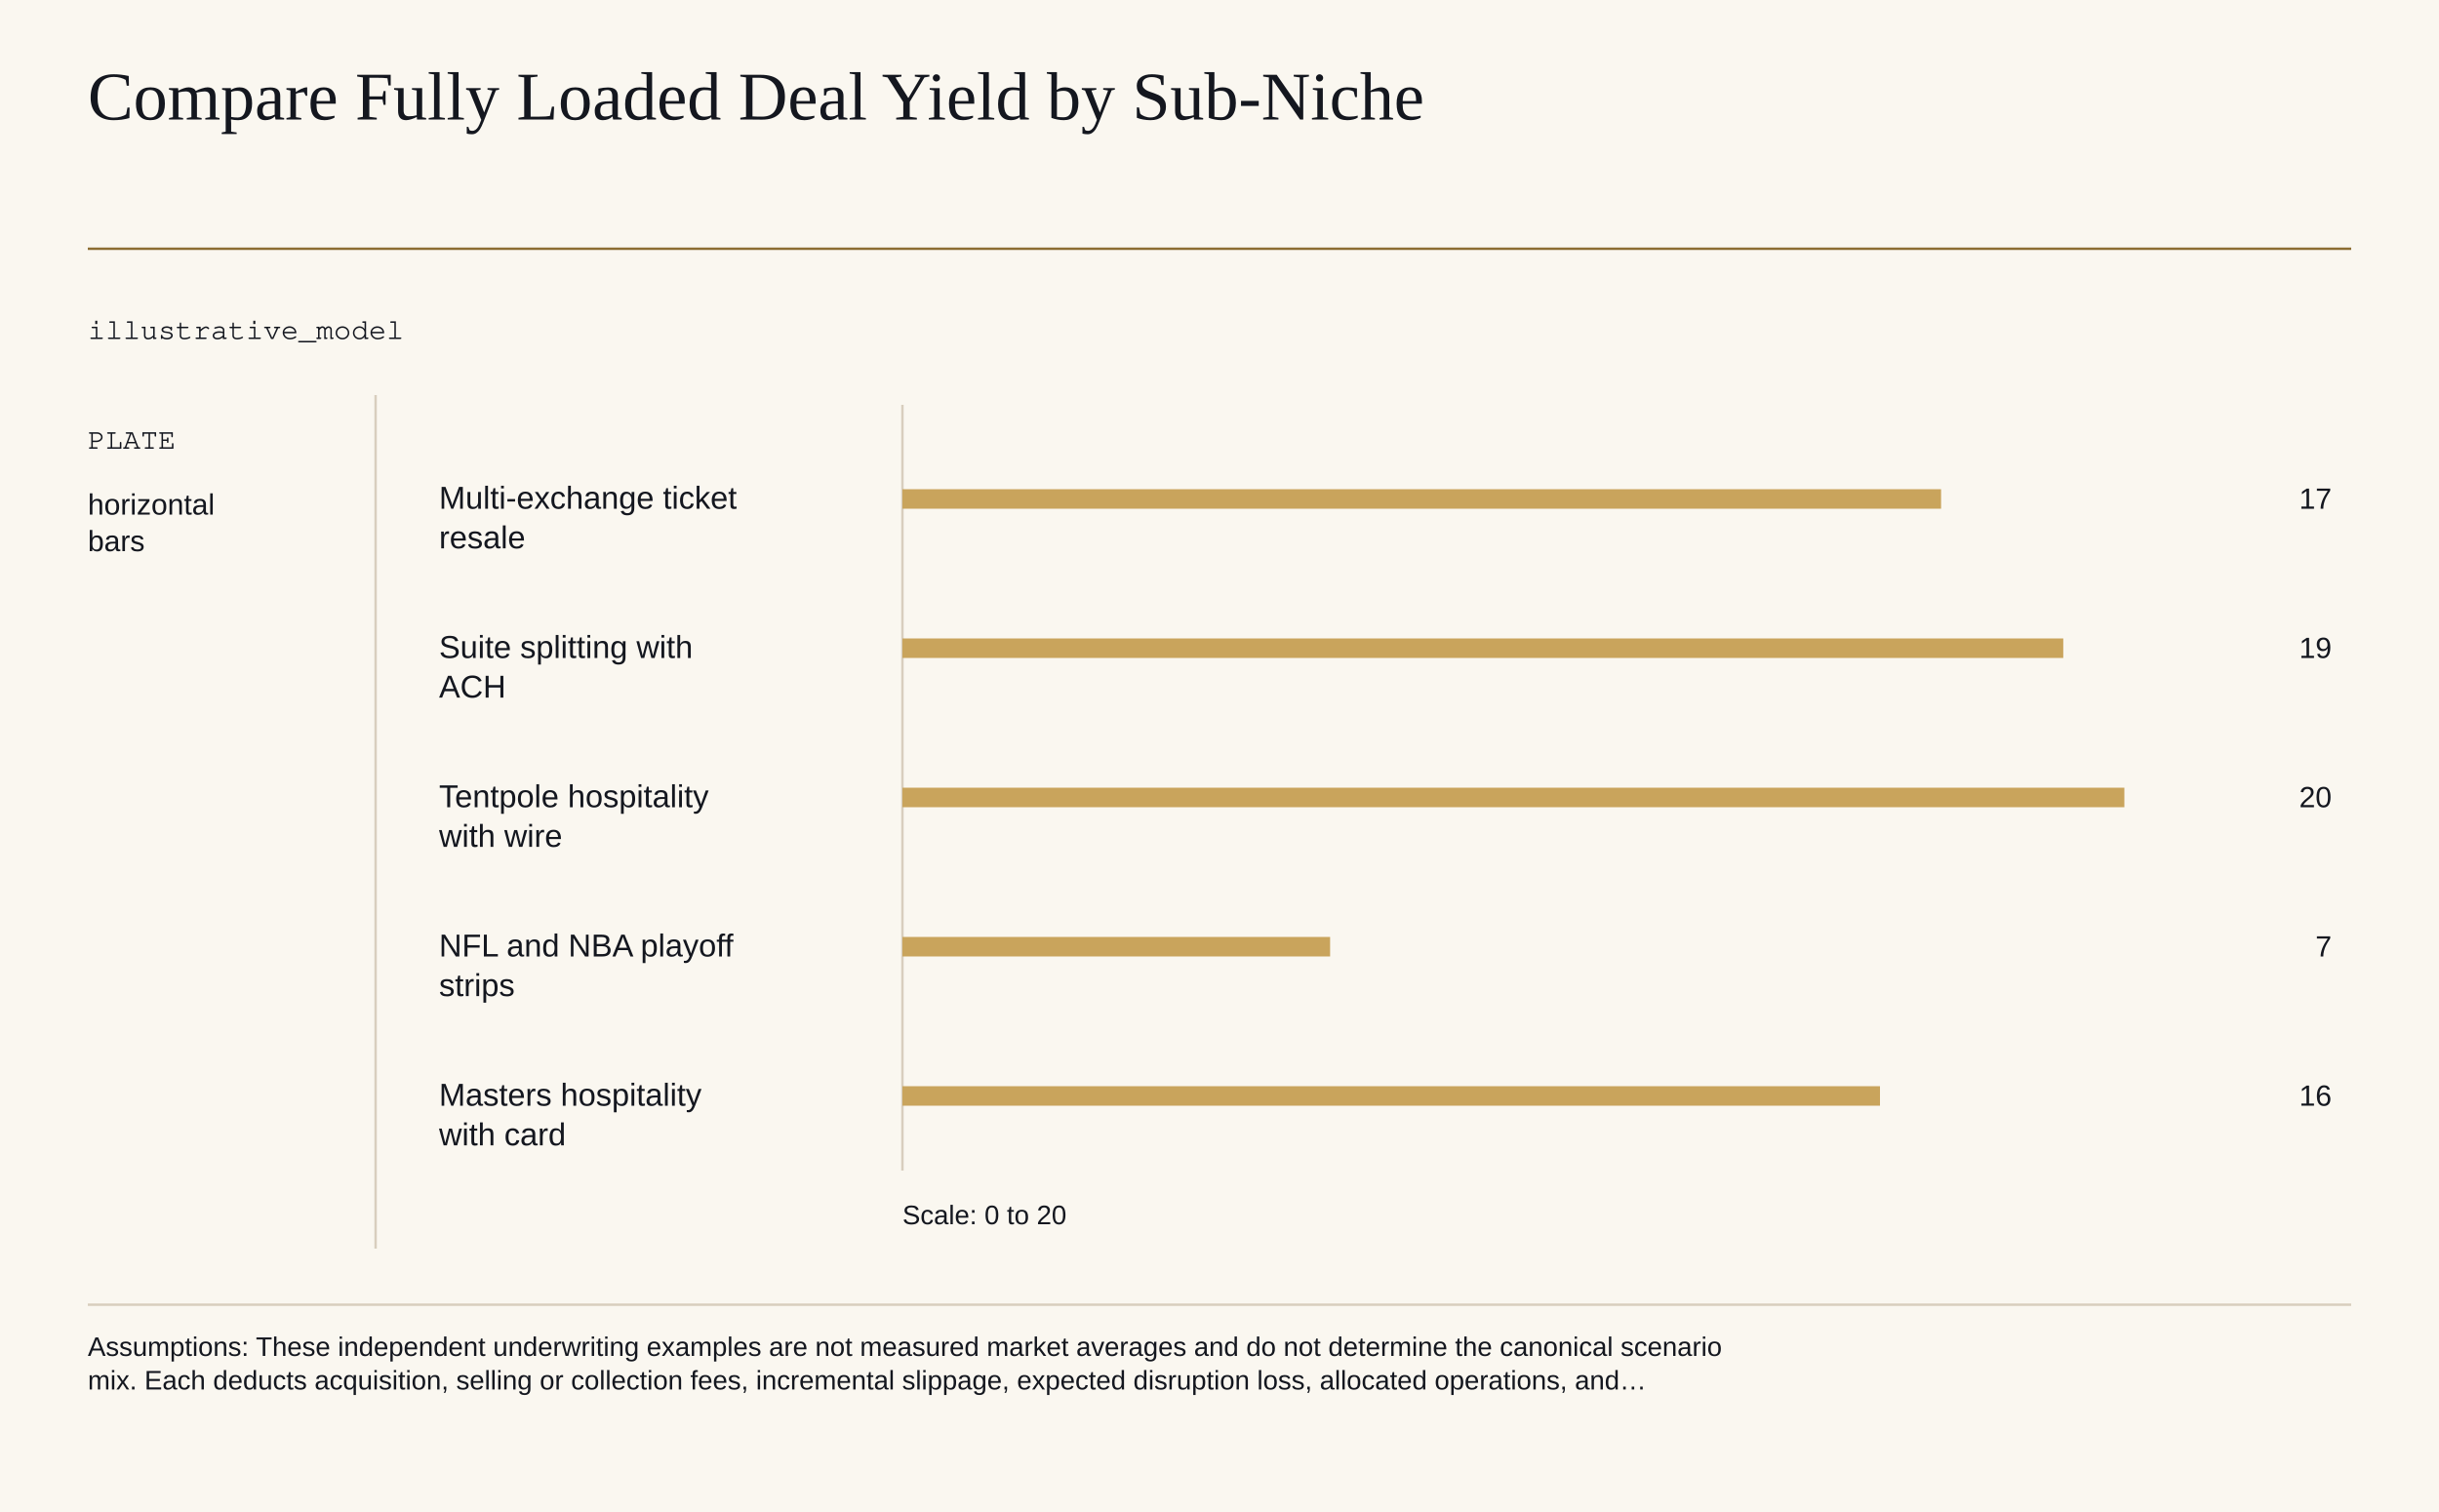
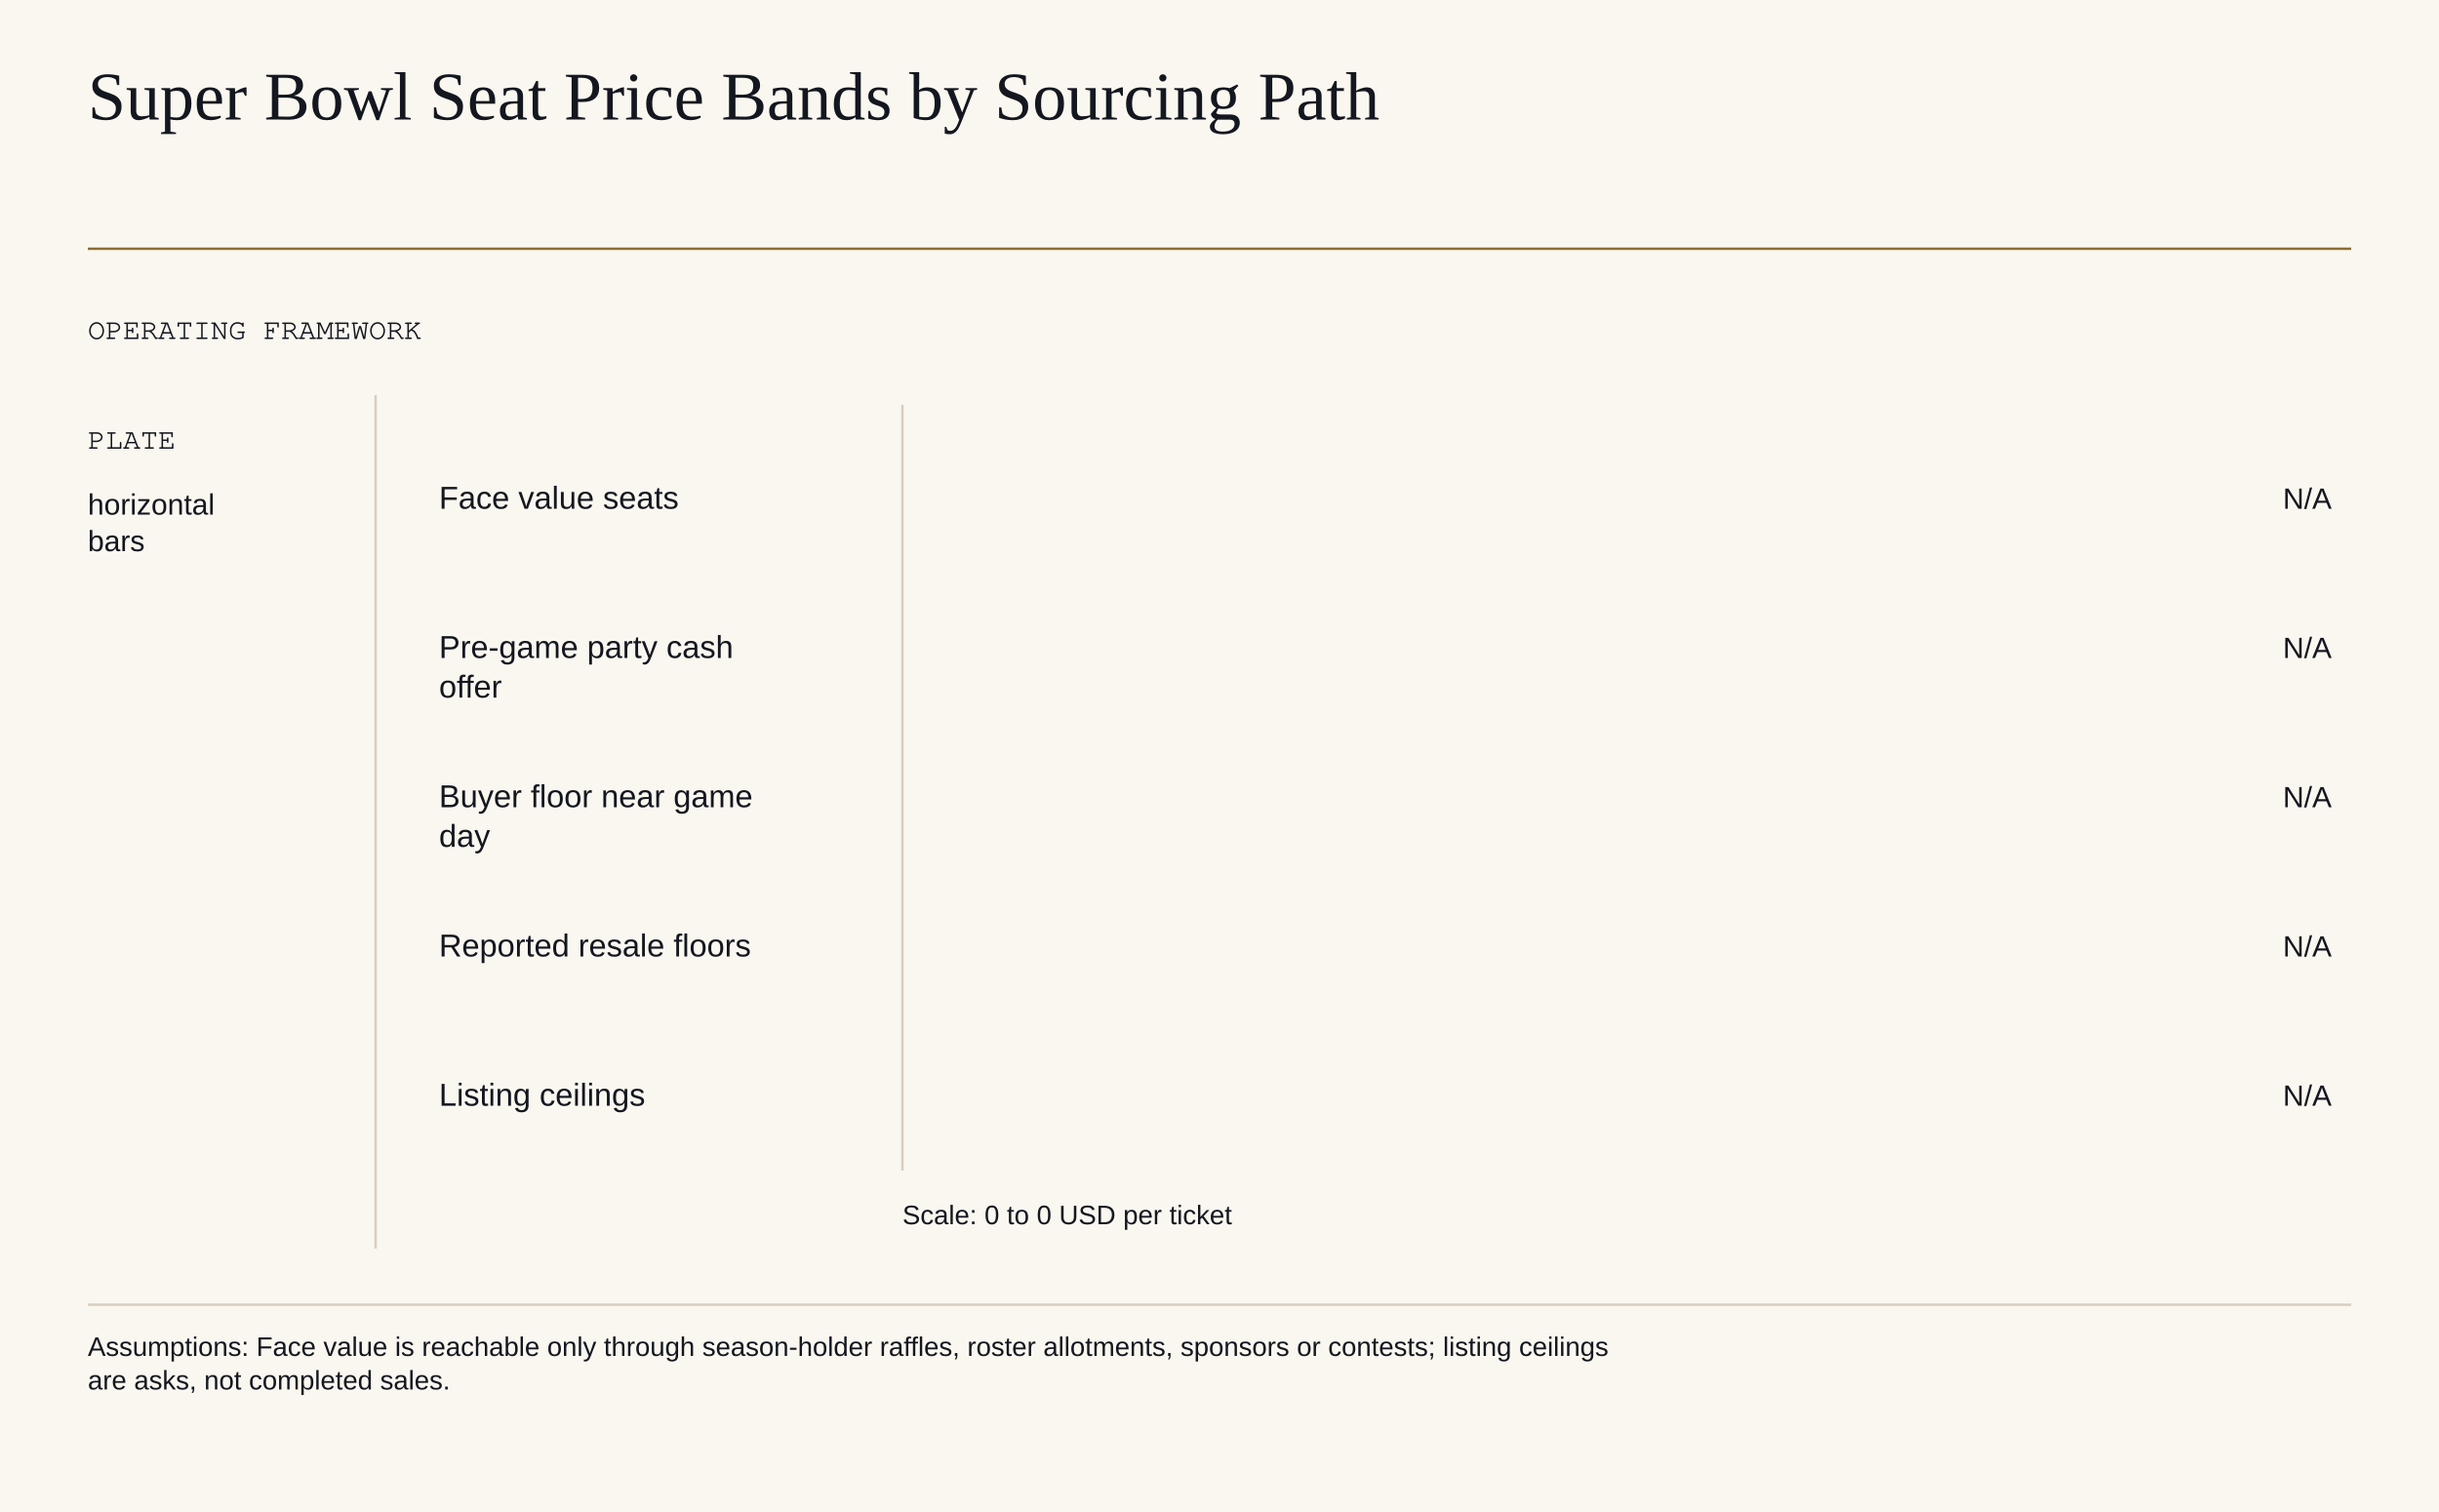
<svg xmlns="http://www.w3.org/2000/svg" viewBox="0 0 1000 620" role="img">
  <rect x="0" y="0" width="1000" height="620" fill="#FAF7F0" stroke="none" stroke-width="1" />
  <text x="36" y="49" font-family="Georgia, 'Times New Roman', serif" font-size="28" fill="#14171F" text-anchor="start" style="font-variant-numeric:tabular-nums">
-     <tspan x="36" dy="0">Compare Fully Loaded Deal Yield by Sub-Niche</tspan>
+     <tspan x="36" dy="0">Super Bowl Seat Price Bands by Sourcing Path</tspan>
  </text>
  <line x1="36" y1="102" x2="964" y2="102" stroke="#8C6D32" stroke-width="1" />
  <text x="36" y="139" font-family="Courier, monospace" font-size="12" fill="#14171F" text-anchor="start" style="font-variant-numeric:tabular-nums">
-     <tspan x="36" dy="0">illustrative_model</tspan>
+     <tspan x="36" dy="0">OPERATING FRAMEWORK</tspan>
  </text>
  <line x1="154" y1="162" x2="154" y2="512" stroke="#D8CEBE" stroke-width="1" />
  <text x="36" y="184" font-family="Courier, monospace" font-size="12" fill="#14171F" text-anchor="start" style="font-variant-numeric:tabular-nums">
    <tspan x="36" dy="0">PLATE</tspan>
  </text>
  <text x="36" y="211" font-family="Arial, Helvetica, sans-serif" font-size="12" fill="#14171F" text-anchor="start" style="font-variant-numeric:tabular-nums">
    <tspan x="36" dy="0">horizontal</tspan>
    <tspan x="36" dy="15.0">bars</tspan>
  </text>
  <line x1="370.0" y1="166" x2="370.0" y2="480" stroke="#D8CEBE" stroke-width="1" />
  <text x="180" y="208.6" font-family="Arial, Helvetica, sans-serif" font-size="13" fill="#14171F" text-anchor="start" style="font-variant-numeric:tabular-nums">
-     <tspan x="180" dy="0">Multi-exchange ticket</tspan>
-     <tspan x="180" dy="16.25">resale</tspan>
+     <tspan x="180" dy="0">Face value seats</tspan>
  </text>
-   <rect x="370.0" y="200.6" width="425.85" height="8" fill="#C9A45C" stroke="none" stroke-width="1" />
  <text x="956" y="208.6" font-family="Arial, Helvetica, sans-serif" font-size="12" fill="#14171F" text-anchor="end" style="font-variant-numeric:tabular-nums">
-     <tspan x="956" dy="0">17</tspan>
+     <tspan x="956" dy="0">N/A</tspan>
  </text>
  <text x="180" y="269.8" font-family="Arial, Helvetica, sans-serif" font-size="13" fill="#14171F" text-anchor="start" style="font-variant-numeric:tabular-nums">
-     <tspan x="180" dy="0">Suite splitting with</tspan>
-     <tspan x="180" dy="16.25">ACH</tspan>
+     <tspan x="180" dy="0">Pre-game party cash</tspan>
+     <tspan x="180" dy="16.25">offer</tspan>
  </text>
-   <rect x="370.0" y="261.8" width="475.95" height="8" fill="#C9A45C" stroke="none" stroke-width="1" />
  <text x="956" y="269.8" font-family="Arial, Helvetica, sans-serif" font-size="12" fill="#14171F" text-anchor="end" style="font-variant-numeric:tabular-nums">
-     <tspan x="956" dy="0">19</tspan>
+     <tspan x="956" dy="0">N/A</tspan>
  </text>
  <text x="180" y="331.0" font-family="Arial, Helvetica, sans-serif" font-size="13" fill="#14171F" text-anchor="start" style="font-variant-numeric:tabular-nums">
-     <tspan x="180" dy="0">Tentpole hospitality</tspan>
-     <tspan x="180" dy="16.25">with wire</tspan>
+     <tspan x="180" dy="0">Buyer floor near game</tspan>
+     <tspan x="180" dy="16.25">day</tspan>
  </text>
-   <rect x="370.0" y="323.0" width="501.0" height="8" fill="#C9A45C" stroke="none" stroke-width="1" />
  <text x="956" y="331.0" font-family="Arial, Helvetica, sans-serif" font-size="12" fill="#14171F" text-anchor="end" style="font-variant-numeric:tabular-nums">
-     <tspan x="956" dy="0">20</tspan>
+     <tspan x="956" dy="0">N/A</tspan>
  </text>
  <text x="180" y="392.2" font-family="Arial, Helvetica, sans-serif" font-size="13" fill="#14171F" text-anchor="start" style="font-variant-numeric:tabular-nums">
-     <tspan x="180" dy="0">NFL and NBA playoff</tspan>
-     <tspan x="180" dy="16.25">strips</tspan>
+     <tspan x="180" dy="0">Reported resale floors</tspan>
  </text>
-   <rect x="370.0" y="384.2" width="175.35" height="8" fill="#C9A45C" stroke="none" stroke-width="1" />
  <text x="956" y="392.2" font-family="Arial, Helvetica, sans-serif" font-size="12" fill="#14171F" text-anchor="end" style="font-variant-numeric:tabular-nums">
-     <tspan x="956" dy="0">7</tspan>
+     <tspan x="956" dy="0">N/A</tspan>
  </text>
  <text x="180" y="453.4" font-family="Arial, Helvetica, sans-serif" font-size="13" fill="#14171F" text-anchor="start" style="font-variant-numeric:tabular-nums">
-     <tspan x="180" dy="0">Masters hospitality</tspan>
-     <tspan x="180" dy="16.25">with card</tspan>
+     <tspan x="180" dy="0">Listing ceilings</tspan>
  </text>
-   <rect x="370.0" y="445.4" width="400.8" height="8" fill="#C9A45C" stroke="none" stroke-width="1" />
  <text x="956" y="453.4" font-family="Arial, Helvetica, sans-serif" font-size="12" fill="#14171F" text-anchor="end" style="font-variant-numeric:tabular-nums">
-     <tspan x="956" dy="0">16</tspan>
+     <tspan x="956" dy="0">N/A</tspan>
  </text>
  <text x="370" y="502" font-family="Arial, Helvetica, sans-serif" font-size="11" fill="#14171F" text-anchor="start" style="font-variant-numeric:tabular-nums">
-     <tspan x="370" dy="0">Scale: 0 to 20</tspan>
+     <tspan x="370" dy="0">Scale: 0 to 0 USD per ticket</tspan>
  </text>
  <line x1="36" y1="535" x2="964" y2="535" stroke="#D8CEBE" stroke-width="1" />
  <text x="36" y="556" font-family="Arial, Helvetica, sans-serif" font-size="11" fill="#14171F" text-anchor="start" style="font-variant-numeric:tabular-nums">
-     <tspan x="36" dy="0">Assumptions: These independent underwriting examples are not measured market averages and do not determine the canonical scenario</tspan>
-     <tspan x="36" dy="13.75">mix. Each deducts acquisition, selling or collection fees, incremental slippage, expected disruption loss, allocated operations, and…</tspan>
+     <tspan x="36" dy="0">Assumptions: Face value is reachable only through season-holder raffles, roster allotments, sponsors or contests; listing ceilings</tspan>
+     <tspan x="36" dy="13.75">are asks, not completed sales.</tspan>
  </text>
  <text x="36" y="592" font-family="Arial, Helvetica, sans-serif" font-size="10" fill="#14171F" text-anchor="start" style="font-variant-numeric:tabular-nums">
    <tspan x="36" dy="0" />
  </text>
</svg>
